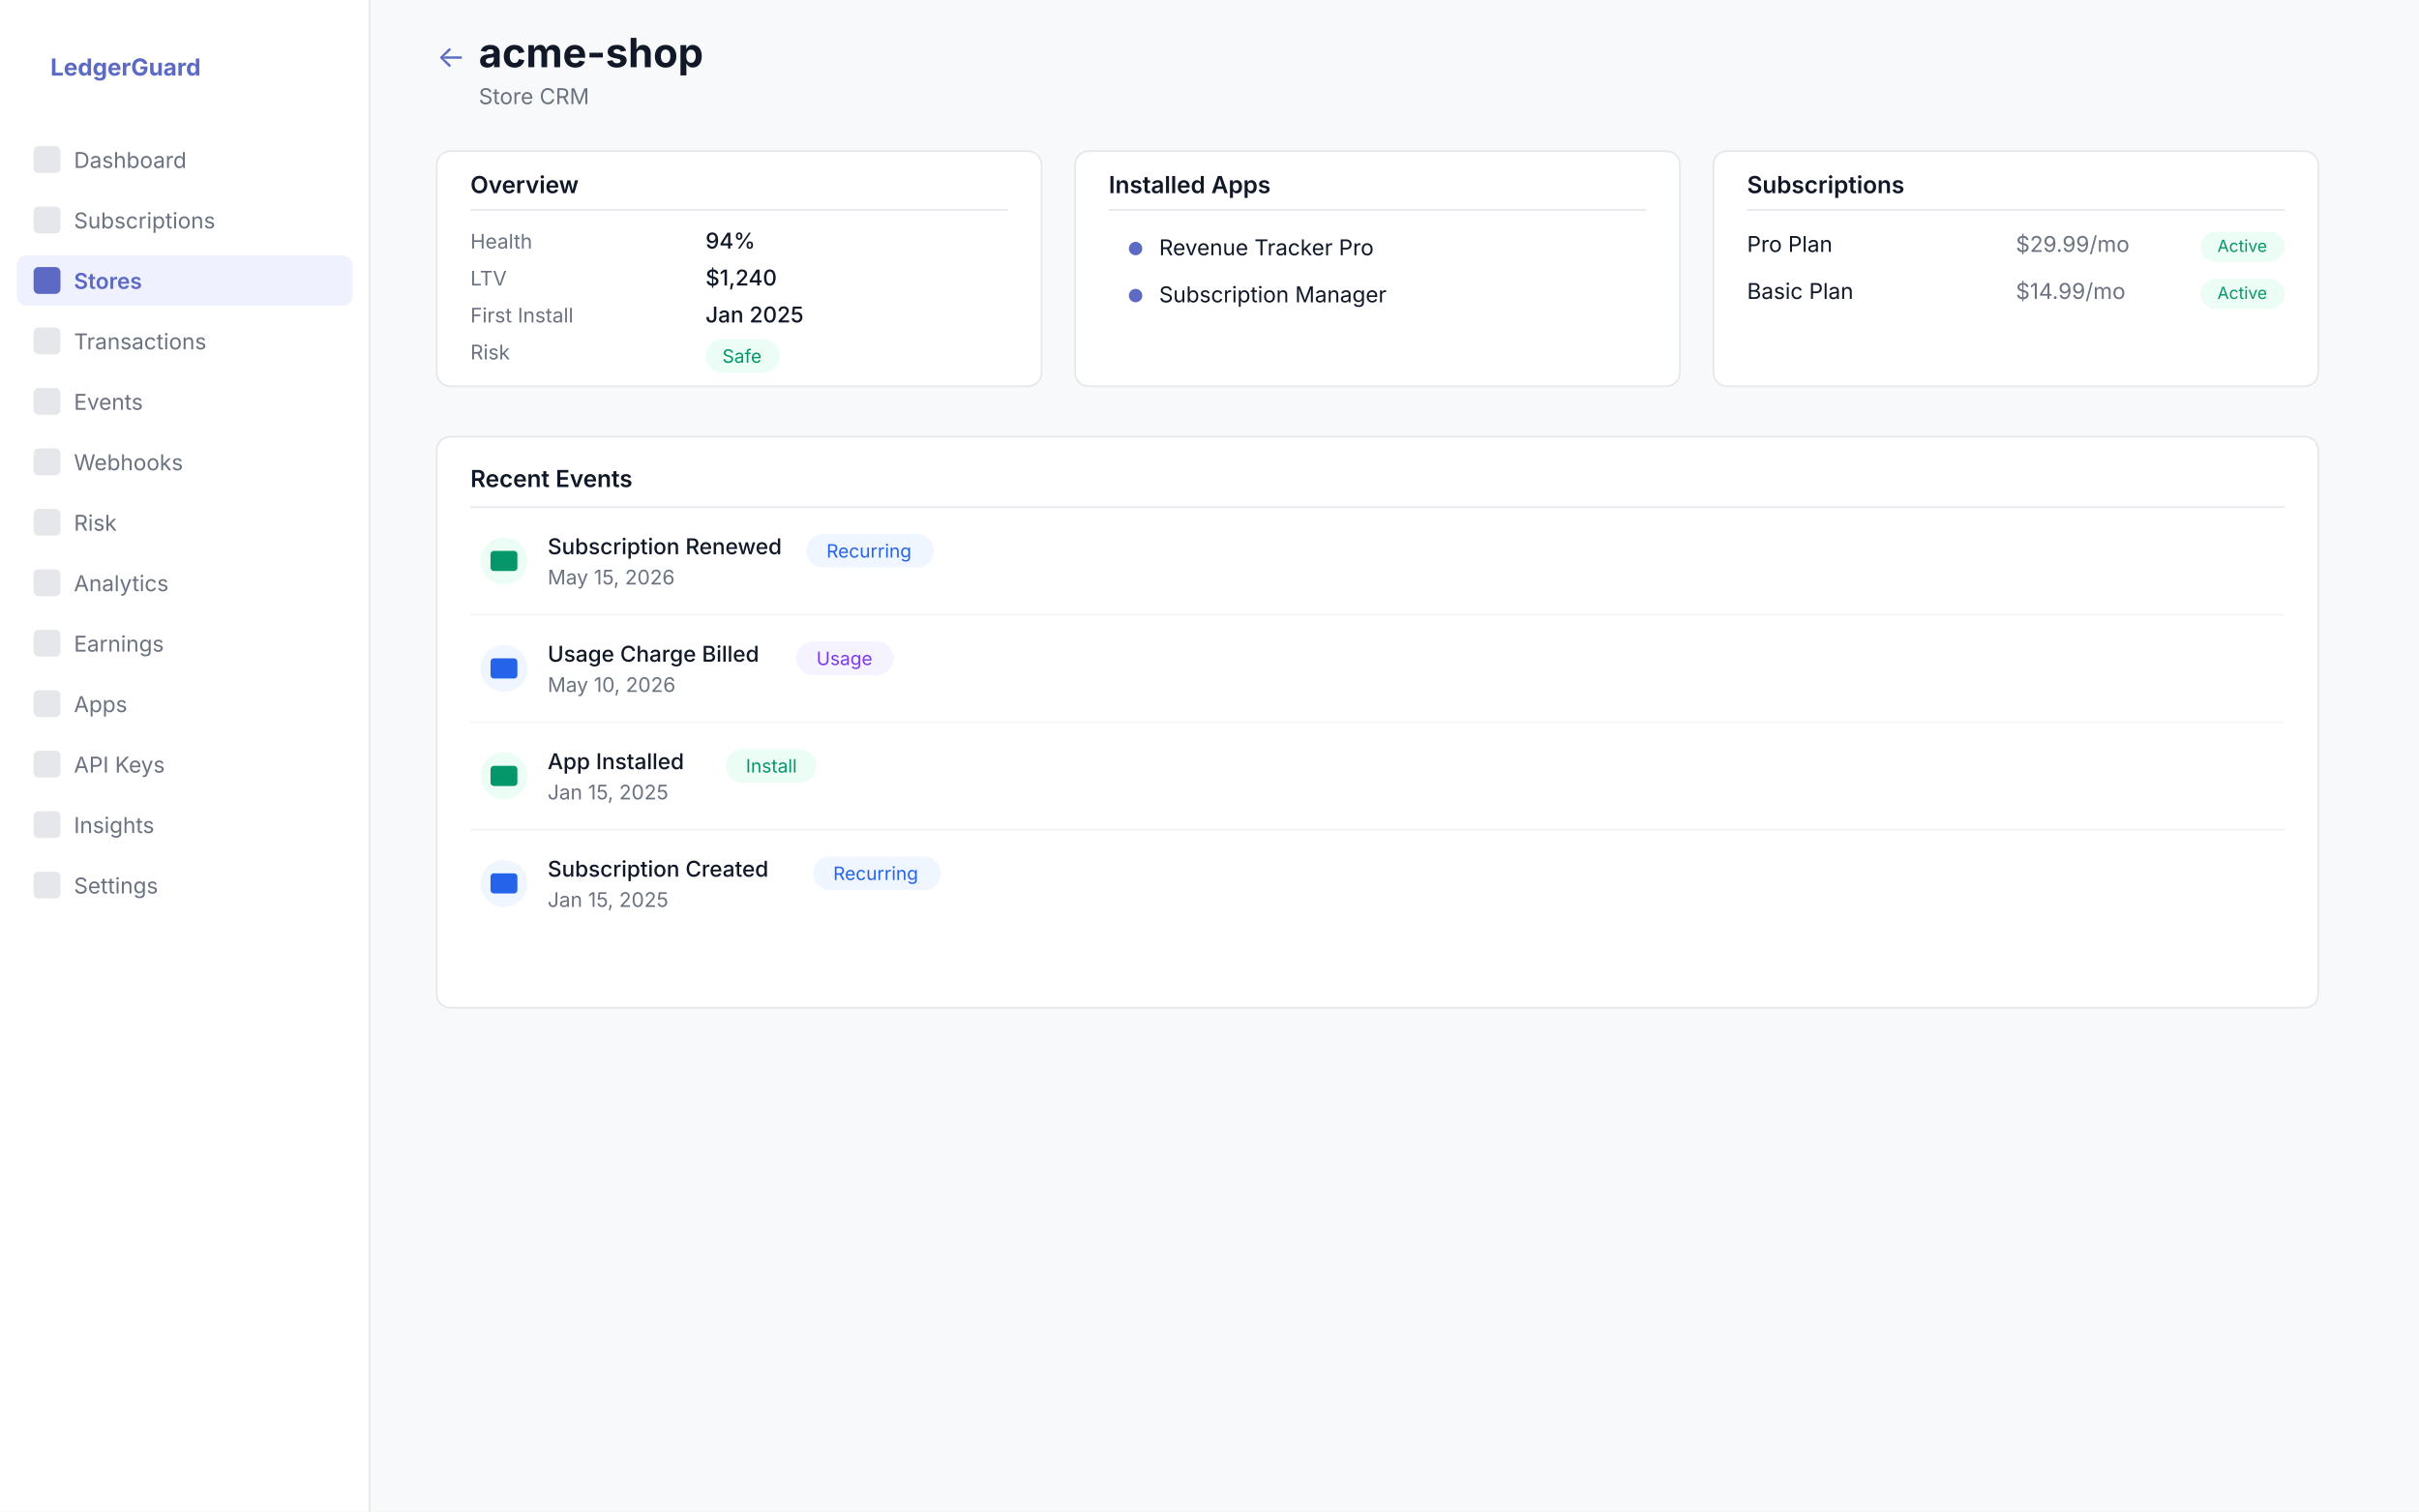
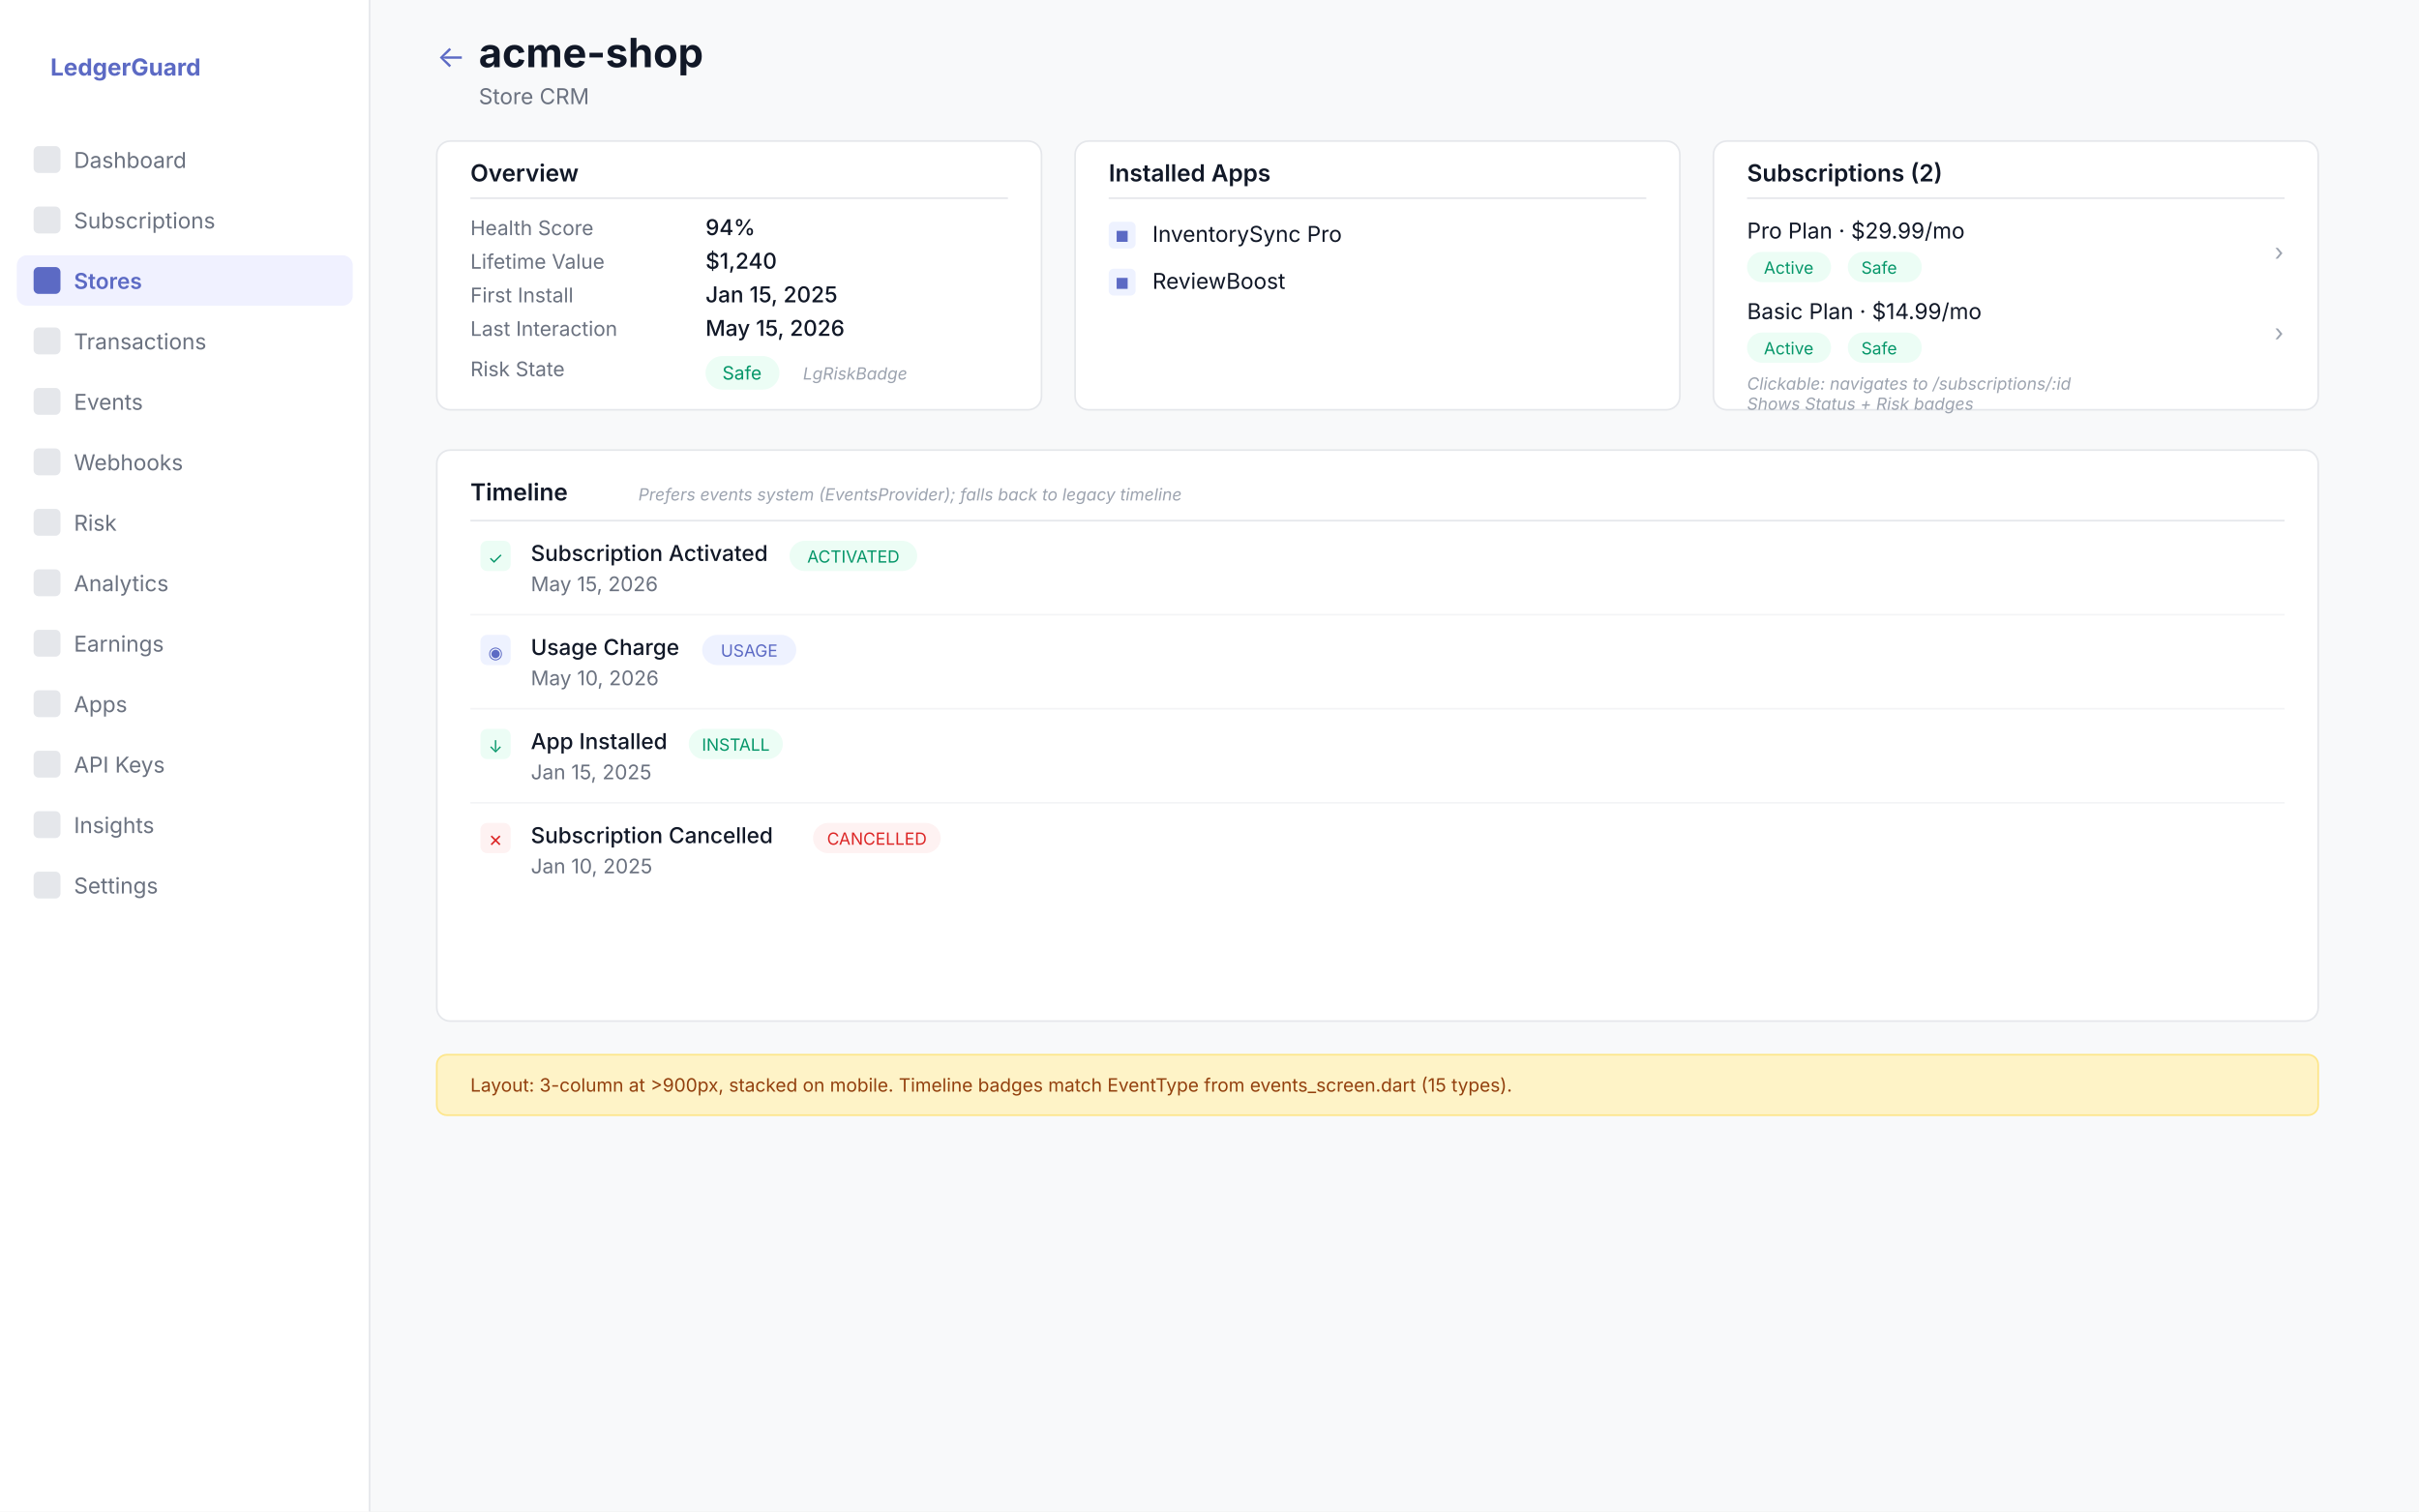
<svg xmlns="http://www.w3.org/2000/svg" viewBox="0 0 1440 900" width="1440" height="900">
  <defs>
    <style>
      text { font-family: -apple-system, BlinkMacSystemFont, 'Segoe UI', sans-serif; }
    </style>
  </defs>
  <rect width="1440" height="900" fill="#F8F9FA" />
  <rect x="0" y="0" width="220" height="900" fill="#FFFFFF" />
  <line x1="220" y1="0" x2="220" y2="900" stroke="#E5E7EB" stroke-width="1" />
  <rect x="20" y="20" width="180" height="40" fill="none" />
  <text x="30" y="45" font-size="14" font-weight="bold" fill="#5C6AC4">LedgerGuard</text>
  <rect x="10" y="80" width="200" height="30" rx="6" fill="none" />
  <rect x="20" y="87" width="16" height="16" rx="3" fill="#E5E7EB" />
  <text x="44" y="100" font-size="13" fill="#6B7280">Dashboard</text>
  <rect x="10" y="116" width="200" height="30" rx="6" fill="none" />
  <rect x="20" y="123" width="16" height="16" rx="3" fill="#E5E7EB" />
  <text x="44" y="136" font-size="13" fill="#6B7280">Subscriptions</text>
  <rect x="10" y="152" width="200" height="30" rx="6" fill="#F0F1FF" />
  <rect x="20" y="159" width="16" height="16" rx="3" fill="#5C6AC4" />
  <text x="44" y="172" font-size="13" font-weight="600" fill="#5C6AC4">Stores</text>
  <rect x="10" y="188" width="200" height="30" rx="6" fill="none" />
  <rect x="20" y="195" width="16" height="16" rx="3" fill="#E5E7EB" />
  <text x="44" y="208" font-size="13" fill="#6B7280">Transactions</text>
  <rect x="10" y="224" width="200" height="30" rx="6" fill="none" />
  <rect x="20" y="231" width="16" height="16" rx="3" fill="#E5E7EB" />
  <text x="44" y="244" font-size="13" fill="#6B7280">Events</text>
  <rect x="10" y="260" width="200" height="30" rx="6" fill="none" />
  <rect x="20" y="267" width="16" height="16" rx="3" fill="#E5E7EB" />
  <text x="44" y="280" font-size="13" fill="#6B7280">Webhooks</text>
  <rect x="10" y="296" width="200" height="30" rx="6" fill="none" />
  <rect x="20" y="303" width="16" height="16" rx="3" fill="#E5E7EB" />
  <text x="44" y="316" font-size="13" fill="#6B7280">Risk</text>
  <rect x="10" y="332" width="200" height="30" rx="6" fill="none" />
  <rect x="20" y="339" width="16" height="16" rx="3" fill="#E5E7EB" />
  <text x="44" y="352" font-size="13" fill="#6B7280">Analytics</text>
  <rect x="10" y="368" width="200" height="30" rx="6" fill="none" />
  <rect x="20" y="375" width="16" height="16" rx="3" fill="#E5E7EB" />
  <text x="44" y="388" font-size="13" fill="#6B7280">Earnings</text>
  <rect x="10" y="404" width="200" height="30" rx="6" fill="none" />
  <rect x="20" y="411" width="16" height="16" rx="3" fill="#E5E7EB" />
  <text x="44" y="424" font-size="13" fill="#6B7280">Apps</text>
  <rect x="10" y="440" width="200" height="30" rx="6" fill="none" />
  <rect x="20" y="447" width="16" height="16" rx="3" fill="#E5E7EB" />
  <text x="44" y="460" font-size="13" fill="#6B7280">API Keys</text>
  <rect x="10" y="476" width="200" height="30" rx="6" fill="none" />
  <rect x="20" y="483" width="16" height="16" rx="3" fill="#E5E7EB" />
  <text x="44" y="496" font-size="13" fill="#6B7280">Insights</text>
  <rect x="10" y="512" width="200" height="30" rx="6" fill="none" />
  <rect x="20" y="519" width="16" height="16" rx="3" fill="#E5E7EB" />
  <text x="44" y="532" font-size="13" fill="#6B7280">Settings</text>
  <text x="260" y="40" font-size="18" fill="#5C6AC4" cursor="pointer">←</text>
  <text x="285" y="40" font-size="24" font-weight="bold" fill="#111827">acme-shop</text>
  <text x="285" y="62" font-size="13" fill="#6B7280">Store CRM</text>
-   <rect x="260" y="90" width="360" height="140" rx="8" fill="#FFFFFF" stroke="#E5E7EB" stroke-width="1" />
-   <text x="280" y="115" font-size="14" font-weight="600" fill="#111827">Overview</text>
-   <line x1="280" y1="125" x2="600" y2="125" stroke="#E5E7EB" stroke-width="1" />
-   <text x="280" y="148" font-size="12" fill="#6B7280">Health</text>
-   <text x="420" y="148" font-size="13" font-weight="500" fill="#111827">94%</text>
-   <text x="280" y="170" font-size="12" fill="#6B7280">LTV</text>
-   <text x="420" y="170" font-size="13" font-weight="500" fill="#111827">$1,240</text>
-   <text x="280" y="192" font-size="12" fill="#6B7280">First Install</text>
-   <text x="420" y="192" font-size="13" font-weight="500" fill="#111827">Jan 2025</text>
-   <text x="280" y="214" font-size="12" fill="#6B7280">Risk</text>
-   <rect x="420" y="202" width="44" height="20" rx="10" fill="#ECFDF5" />
-   <text x="430" y="216" font-size="11" fill="#059669">Safe</text>
-   <rect x="640" y="90" width="360" height="140" rx="8" fill="#FFFFFF" stroke="#E5E7EB" stroke-width="1" />
-   <text x="660" y="115" font-size="14" font-weight="600" fill="#111827">Installed Apps</text>
-   <line x1="660" y1="125" x2="980" y2="125" stroke="#E5E7EB" stroke-width="1" />
-   <circle cx="676" cy="148" r="4" fill="#5C6AC4" />
-   <text x="690" y="152" font-size="13" fill="#111827">Revenue Tracker Pro</text>
-   <circle cx="676" cy="176" r="4" fill="#5C6AC4" />
-   <text x="690" y="180" font-size="13" fill="#111827">Subscription Manager</text>
-   <rect x="1020" y="90" width="360" height="140" rx="8" fill="#FFFFFF" stroke="#E5E7EB" stroke-width="1" />
-   <text x="1040" y="115" font-size="14" font-weight="600" fill="#111827">Subscriptions</text>
-   <line x1="1040" y1="125" x2="1360" y2="125" stroke="#E5E7EB" stroke-width="1" />
-   <text x="1040" y="150" font-size="13" fill="#111827">Pro Plan</text>
-   <text x="1200" y="150" font-size="13" fill="#6B7280">$29.99/mo</text>
-   <rect x="1310" y="138" width="50" height="18" rx="9" fill="#ECFDF5" />
-   <text x="1320" y="150" font-size="10" fill="#059669">Active</text>
-   <text x="1040" y="178" font-size="13" fill="#111827">Basic Plan</text>
-   <text x="1200" y="178" font-size="13" fill="#6B7280">$14.99/mo</text>
-   <rect x="1310" y="166" width="50" height="18" rx="9" fill="#ECFDF5" />
-   <text x="1320" y="178" font-size="10" fill="#059669">Active</text>
-   <rect x="260" y="260" width="1120" height="340" rx="8" fill="#FFFFFF" stroke="#E5E7EB" stroke-width="1" />
-   <text x="280" y="290" font-size="14" font-weight="600" fill="#111827">Recent Events</text>
-   <line x1="280" y1="302" x2="1360" y2="302" stroke="#E5E7EB" stroke-width="1" />
-   <circle cx="300" cy="334" r="14" fill="#ECFDF5" />
-   <rect x="292" y="328" width="16" height="12" rx="2" fill="#059669" />
-   <text x="326" y="330" font-size="13" font-weight="500" fill="#111827">Subscription Renewed</text>
-   <rect x="480" y="318" width="76" height="20" rx="10" fill="#EFF6FF" />
-   <text x="492" y="332" font-size="11" fill="#2563EB">Recurring</text>
-   <text x="326" y="348" font-size="12" fill="#6B7280">May 15, 2026</text>
+   <rect x="260" y="84" width="360" height="160" rx="8" fill="#FFFFFF" stroke="#E5E7EB" stroke-width="1" />
+   <text x="280" y="108" font-size="14" font-weight="600" fill="#111827">Overview</text>
+   <line x1="280" y1="118" x2="600" y2="118" stroke="#E5E7EB" stroke-width="1" />
+   <text x="280" y="140" font-size="12" fill="#6B7280">Health Score</text>
+   <text x="420" y="140" font-size="13" font-weight="500" fill="#111827">94%</text>
+   <text x="280" y="160" font-size="12" fill="#6B7280">Lifetime Value</text>
+   <text x="420" y="160" font-size="13" font-weight="500" fill="#111827">$1,240</text>
+   <text x="280" y="180" font-size="12" fill="#6B7280">First Install</text>
+   <text x="420" y="180" font-size="13" font-weight="500" fill="#111827">Jan 15, 2025</text>
+   <text x="280" y="200" font-size="12" fill="#6B7280">Last Interaction</text>
+   <text x="420" y="200" font-size="13" font-weight="500" fill="#111827">May 15, 2026</text>
+   <text x="280" y="224" font-size="12" fill="#6B7280">Risk State</text>
+   <rect x="420" y="212" width="44" height="20" rx="10" fill="#ECFDF5" />
+   <text x="430" y="226" font-size="11" fill="#059669">Safe</text>
+   <text x="478" y="226" font-size="10" fill="#9CA3AF" font-style="italic">LgRiskBadge</text>
+   <rect x="640" y="84" width="360" height="160" rx="8" fill="#FFFFFF" stroke="#E5E7EB" stroke-width="1" />
+   <text x="660" y="108" font-size="14" font-weight="600" fill="#111827">Installed Apps</text>
+   <line x1="660" y1="118" x2="980" y2="118" stroke="#E5E7EB" stroke-width="1" />
+   <rect x="660" y="132" width="16" height="16" rx="3" fill="#EEF2FF" />
+   <text x="668" y="144" text-anchor="middle" font-size="9" fill="#5C6AC4">■</text>
+   <text x="686" y="144" font-size="13" fill="#111827">InventorySync Pro</text>
+   <rect x="660" y="160" width="16" height="16" rx="3" fill="#EEF2FF" />
+   <text x="668" y="172" text-anchor="middle" font-size="9" fill="#5C6AC4">■</text>
+   <text x="686" y="172" font-size="13" fill="#111827">ReviewBoost</text>
+   <rect x="1020" y="84" width="360" height="160" rx="8" fill="#FFFFFF" stroke="#E5E7EB" stroke-width="1" />
+   <text x="1040" y="108" font-size="14" font-weight="600" fill="#111827">Subscriptions (2)</text>
+   <line x1="1040" y1="118" x2="1360" y2="118" stroke="#E5E7EB" stroke-width="1" />
+   <text x="1040" y="142" font-size="13" fill="#111827">Pro Plan · $29.99/mo</text>
+   <rect x="1040" y="150" width="50" height="18" rx="9" fill="#ECFDF5" />
+   <text x="1050" y="163" font-size="10" fill="#059669">Active</text>
+   <rect x="1100" y="150" width="44" height="18" rx="9" fill="#ECFDF5" />
+   <text x="1108" y="163" font-size="10" fill="#059669">Safe</text>
+   <text x="1354" y="155" font-size="14" fill="#9CA3AF">›</text>
+   <text x="1040" y="190" font-size="13" fill="#111827">Basic Plan · $14.99/mo</text>
+   <rect x="1040" y="198" width="50" height="18" rx="9" fill="#ECFDF5" />
+   <text x="1050" y="211" font-size="10" fill="#059669">Active</text>
+   <rect x="1100" y="198" width="44" height="18" rx="9" fill="#ECFDF5" />
+   <text x="1108" y="211" font-size="10" fill="#059669">Safe</text>
+   <text x="1354" y="203" font-size="14" fill="#9CA3AF">›</text>
+   <text x="1040" y="232" font-size="10" fill="#9CA3AF" font-style="italic">Clickable: navigates to /subscriptions/:id</text>
+   <text x="1040" y="244" font-size="10" fill="#9CA3AF" font-style="italic">Shows Status + Risk badges</text>
+   <rect x="260" y="268" width="1120" height="340" rx="8" fill="#FFFFFF" stroke="#E5E7EB" stroke-width="1" />
+   <text x="280" y="298" font-size="14" font-weight="600" fill="#111827">Timeline</text>
+   <text x="380" y="298" font-size="10" fill="#9CA3AF" font-style="italic">Prefers events system (EventsProvider); falls back to legacy timeline</text>
+   <line x1="280" y1="310" x2="1360" y2="310" stroke="#E5E7EB" stroke-width="1" />
+   <rect x="286" y="322" width="18" height="18" rx="4" fill="#ECFDF5" />
+   <text x="295" y="336" text-anchor="middle" font-size="10" fill="#059669">✓</text>
+   <text x="316" y="334" font-size="13" font-weight="500" fill="#111827">Subscription Activated</text>
+   <rect x="470" y="322" width="76" height="18" rx="9" fill="#ECFDF5" />
+   <text x="508" y="335" text-anchor="middle" font-size="10" fill="#059669">ACTIVATED</text>
+   <text x="316" y="352" font-size="12" fill="#6B7280">May 15, 2026</text>
  <line x1="280" y1="366" x2="1360" y2="366" stroke="#F3F4F6" stroke-width="1" />
-   <circle cx="300" cy="398" r="14" fill="#EFF6FF" />
-   <rect x="292" y="392" width="16" height="12" rx="2" fill="#2563EB" />
-   <text x="326" y="394" font-size="13" font-weight="500" fill="#111827">Usage Charge Billed</text>
-   <rect x="474" y="382" width="58" height="20" rx="10" fill="#F5F3FF" />
-   <text x="486" y="396" font-size="11" fill="#7C3AED">Usage</text>
-   <text x="326" y="412" font-size="12" fill="#6B7280">May 10, 2026</text>
-   <line x1="280" y1="430" x2="1360" y2="430" stroke="#F3F4F6" stroke-width="1" />
-   <circle cx="300" cy="462" r="14" fill="#ECFDF5" />
-   <rect x="292" y="456" width="16" height="12" rx="2" fill="#059669" />
-   <text x="326" y="458" font-size="13" font-weight="500" fill="#111827">App Installed</text>
-   <rect x="432" y="446" width="54" height="20" rx="10" fill="#ECFDF5" />
-   <text x="444" y="460" font-size="11" fill="#059669">Install</text>
-   <text x="326" y="476" font-size="12" fill="#6B7280">Jan 15, 2025</text>
-   <line x1="280" y1="494" x2="1360" y2="494" stroke="#F3F4F6" stroke-width="1" />
-   <circle cx="300" cy="526" r="14" fill="#EFF6FF" />
-   <rect x="292" y="520" width="16" height="12" rx="2" fill="#2563EB" />
-   <text x="326" y="522" font-size="13" font-weight="500" fill="#111827">Subscription Created</text>
-   <rect x="484" y="510" width="76" height="20" rx="10" fill="#EFF6FF" />
-   <text x="496" y="524" font-size="11" fill="#2563EB">Recurring</text>
-   <text x="326" y="540" font-size="12" fill="#6B7280">Jan 15, 2025</text>
+   <rect x="286" y="378" width="18" height="18" rx="4" fill="#EEF2FF" />
+   <text x="295" y="392" text-anchor="middle" font-size="10" fill="#5C6AC4">◉</text>
+   <text x="316" y="390" font-size="13" font-weight="500" fill="#111827">Usage Charge</text>
+   <rect x="418" y="378" width="56" height="18" rx="9" fill="#EEF2FF" />
+   <text x="446" y="391" text-anchor="middle" font-size="10" fill="#5C6AC4">USAGE</text>
+   <text x="316" y="408" font-size="12" fill="#6B7280">May 10, 2026</text>
+   <line x1="280" y1="422" x2="1360" y2="422" stroke="#F3F4F6" stroke-width="1" />
+   <rect x="286" y="434" width="18" height="18" rx="4" fill="#ECFDF5" />
+   <text x="295" y="448" text-anchor="middle" font-size="10" fill="#059669">↓</text>
+   <text x="316" y="446" font-size="13" font-weight="500" fill="#111827">App Installed</text>
+   <rect x="410" y="434" width="56" height="18" rx="9" fill="#ECFDF5" />
+   <text x="438" y="447" text-anchor="middle" font-size="10" fill="#059669">INSTALL</text>
+   <text x="316" y="464" font-size="12" fill="#6B7280">Jan 15, 2025</text>
+   <line x1="280" y1="478" x2="1360" y2="478" stroke="#F3F4F6" stroke-width="1" />
+   <rect x="286" y="490" width="18" height="18" rx="4" fill="#FEF2F2" />
+   <text x="295" y="504" text-anchor="middle" font-size="10" fill="#DC2626">✕</text>
+   <text x="316" y="502" font-size="13" font-weight="500" fill="#111827">Subscription Cancelled</text>
+   <rect x="484" y="490" width="76" height="18" rx="9" fill="#FEF2F2" />
+   <text x="522" y="503" text-anchor="middle" font-size="10" fill="#DC2626">CANCELLED</text>
+   <text x="316" y="520" font-size="12" fill="#6B7280">Jan 10, 2025</text>
+   <rect x="260" y="628" width="1120" height="36" rx="6" fill="#FEF3C7" stroke="#FDE68A" stroke-width="1" />
+   <text x="280" y="650" font-size="11" fill="#92400E">Layout: 3-column at &gt;900px, stacked on mobile. Timeline badges match EventType from events_screen.dart (15 types).</text>
</svg>
